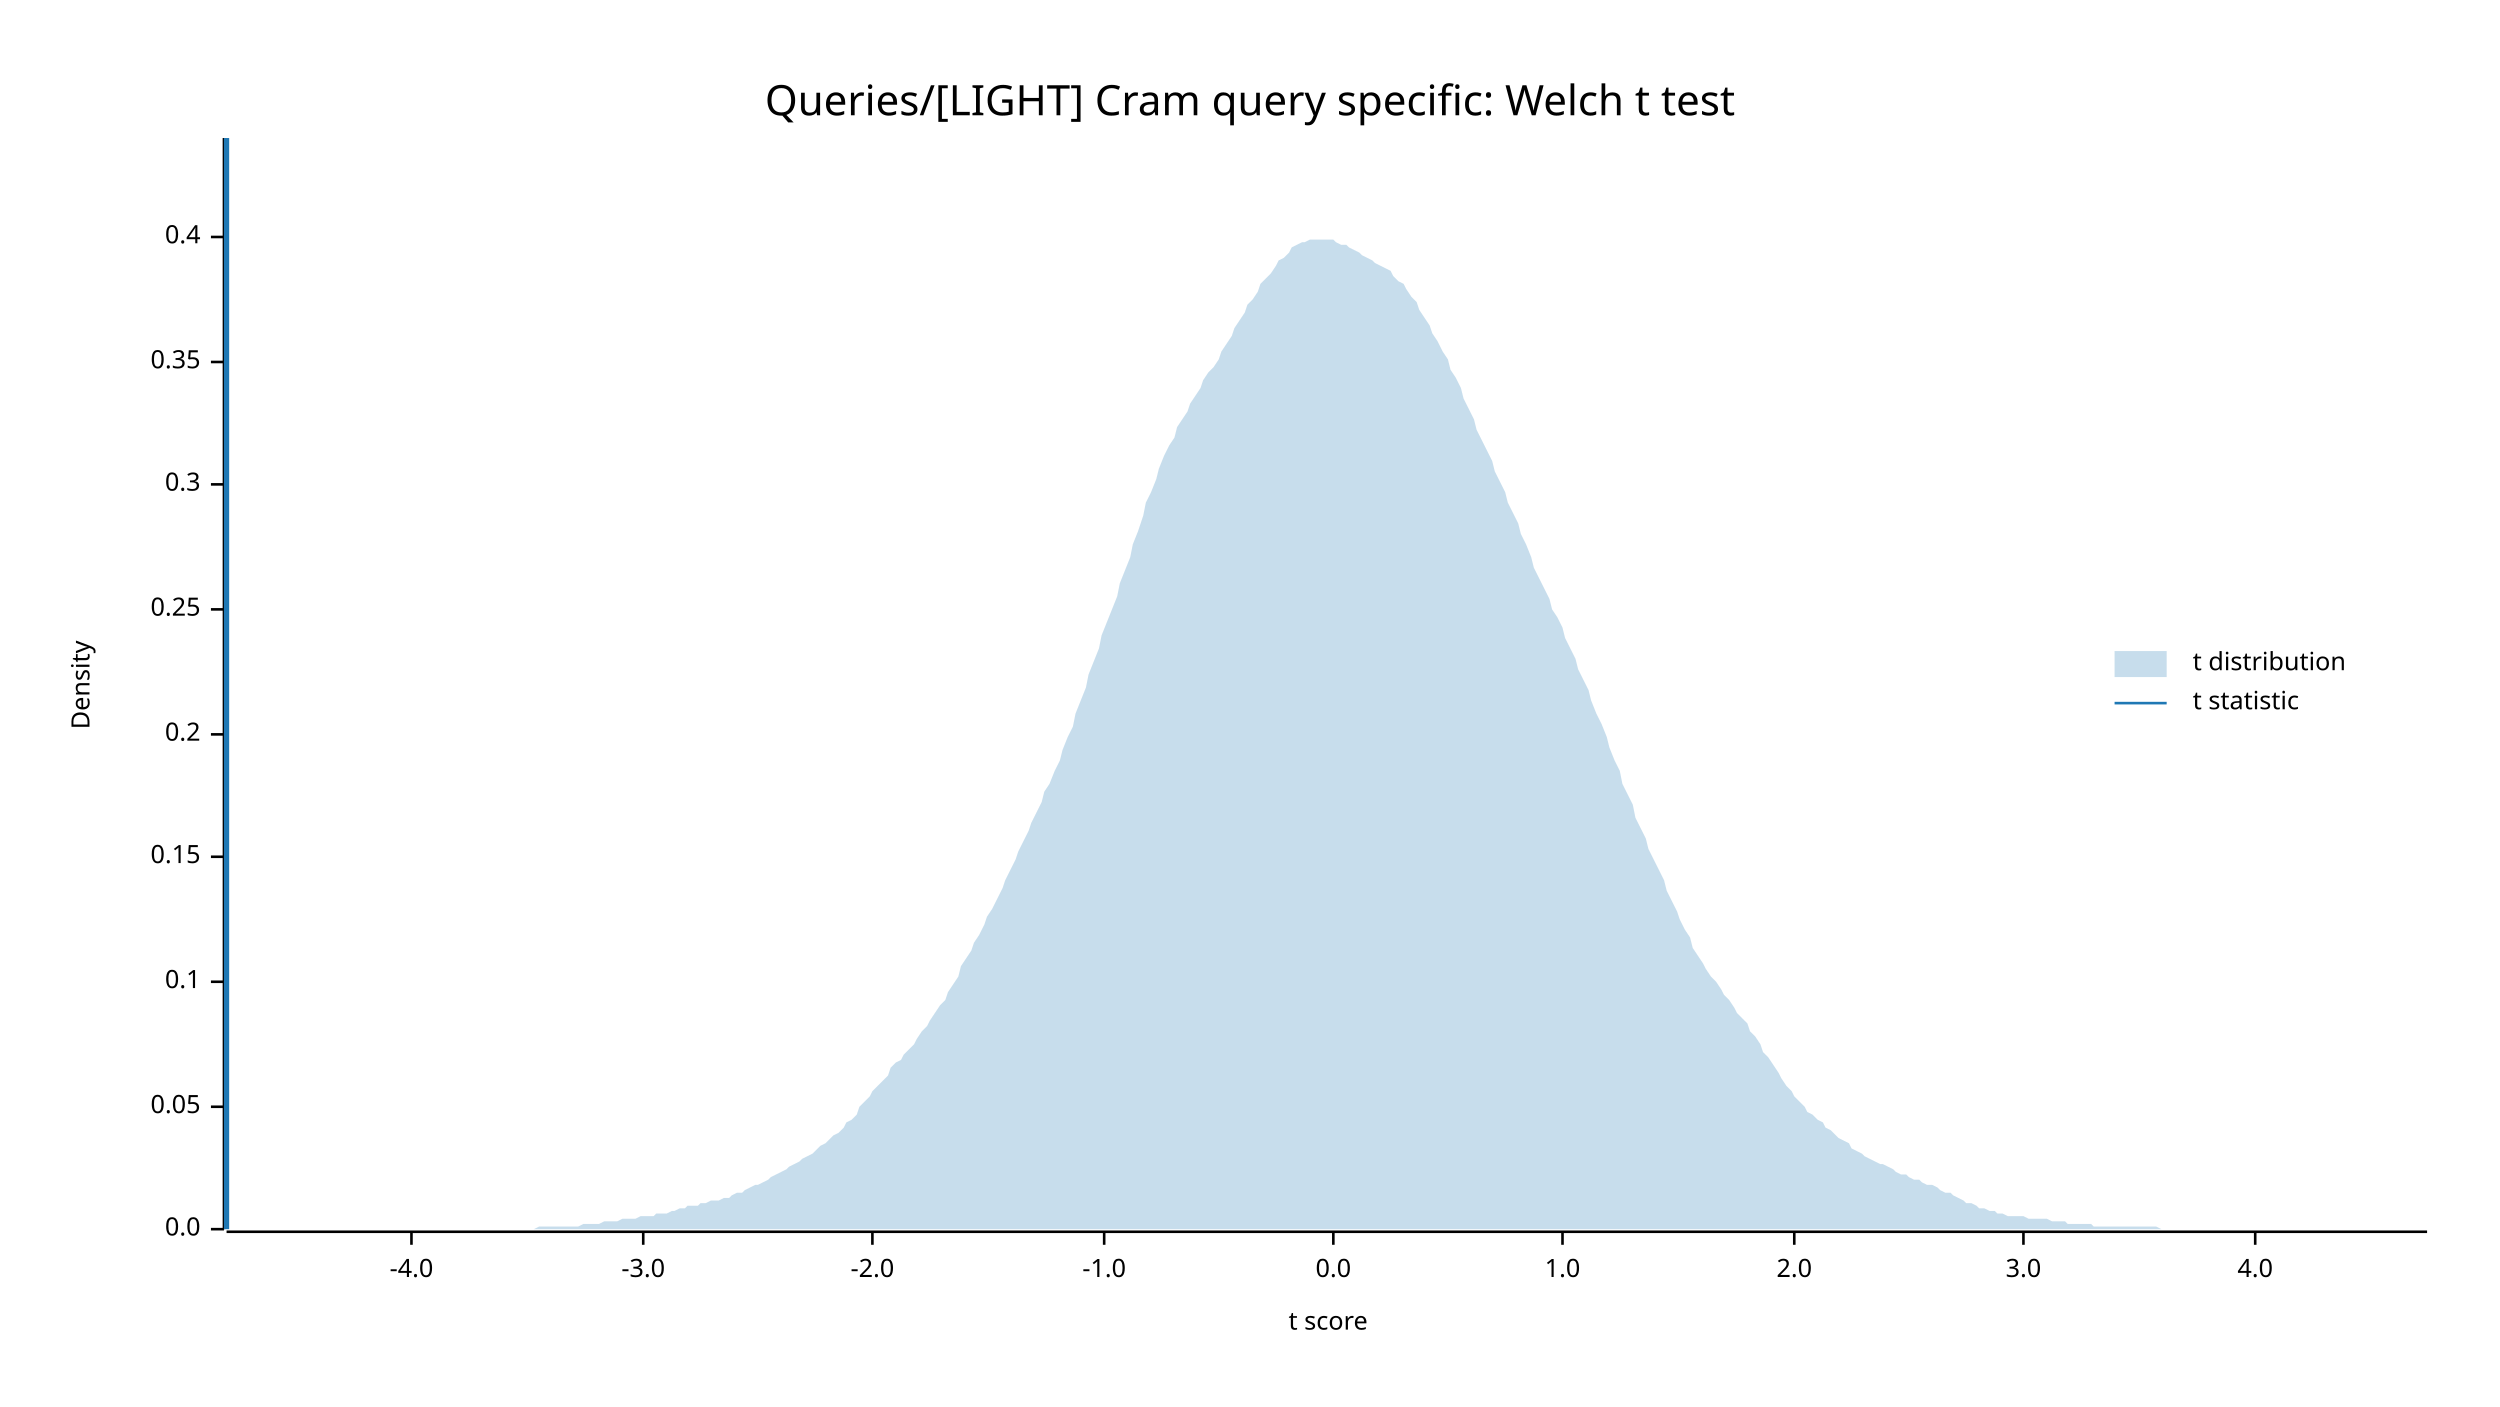
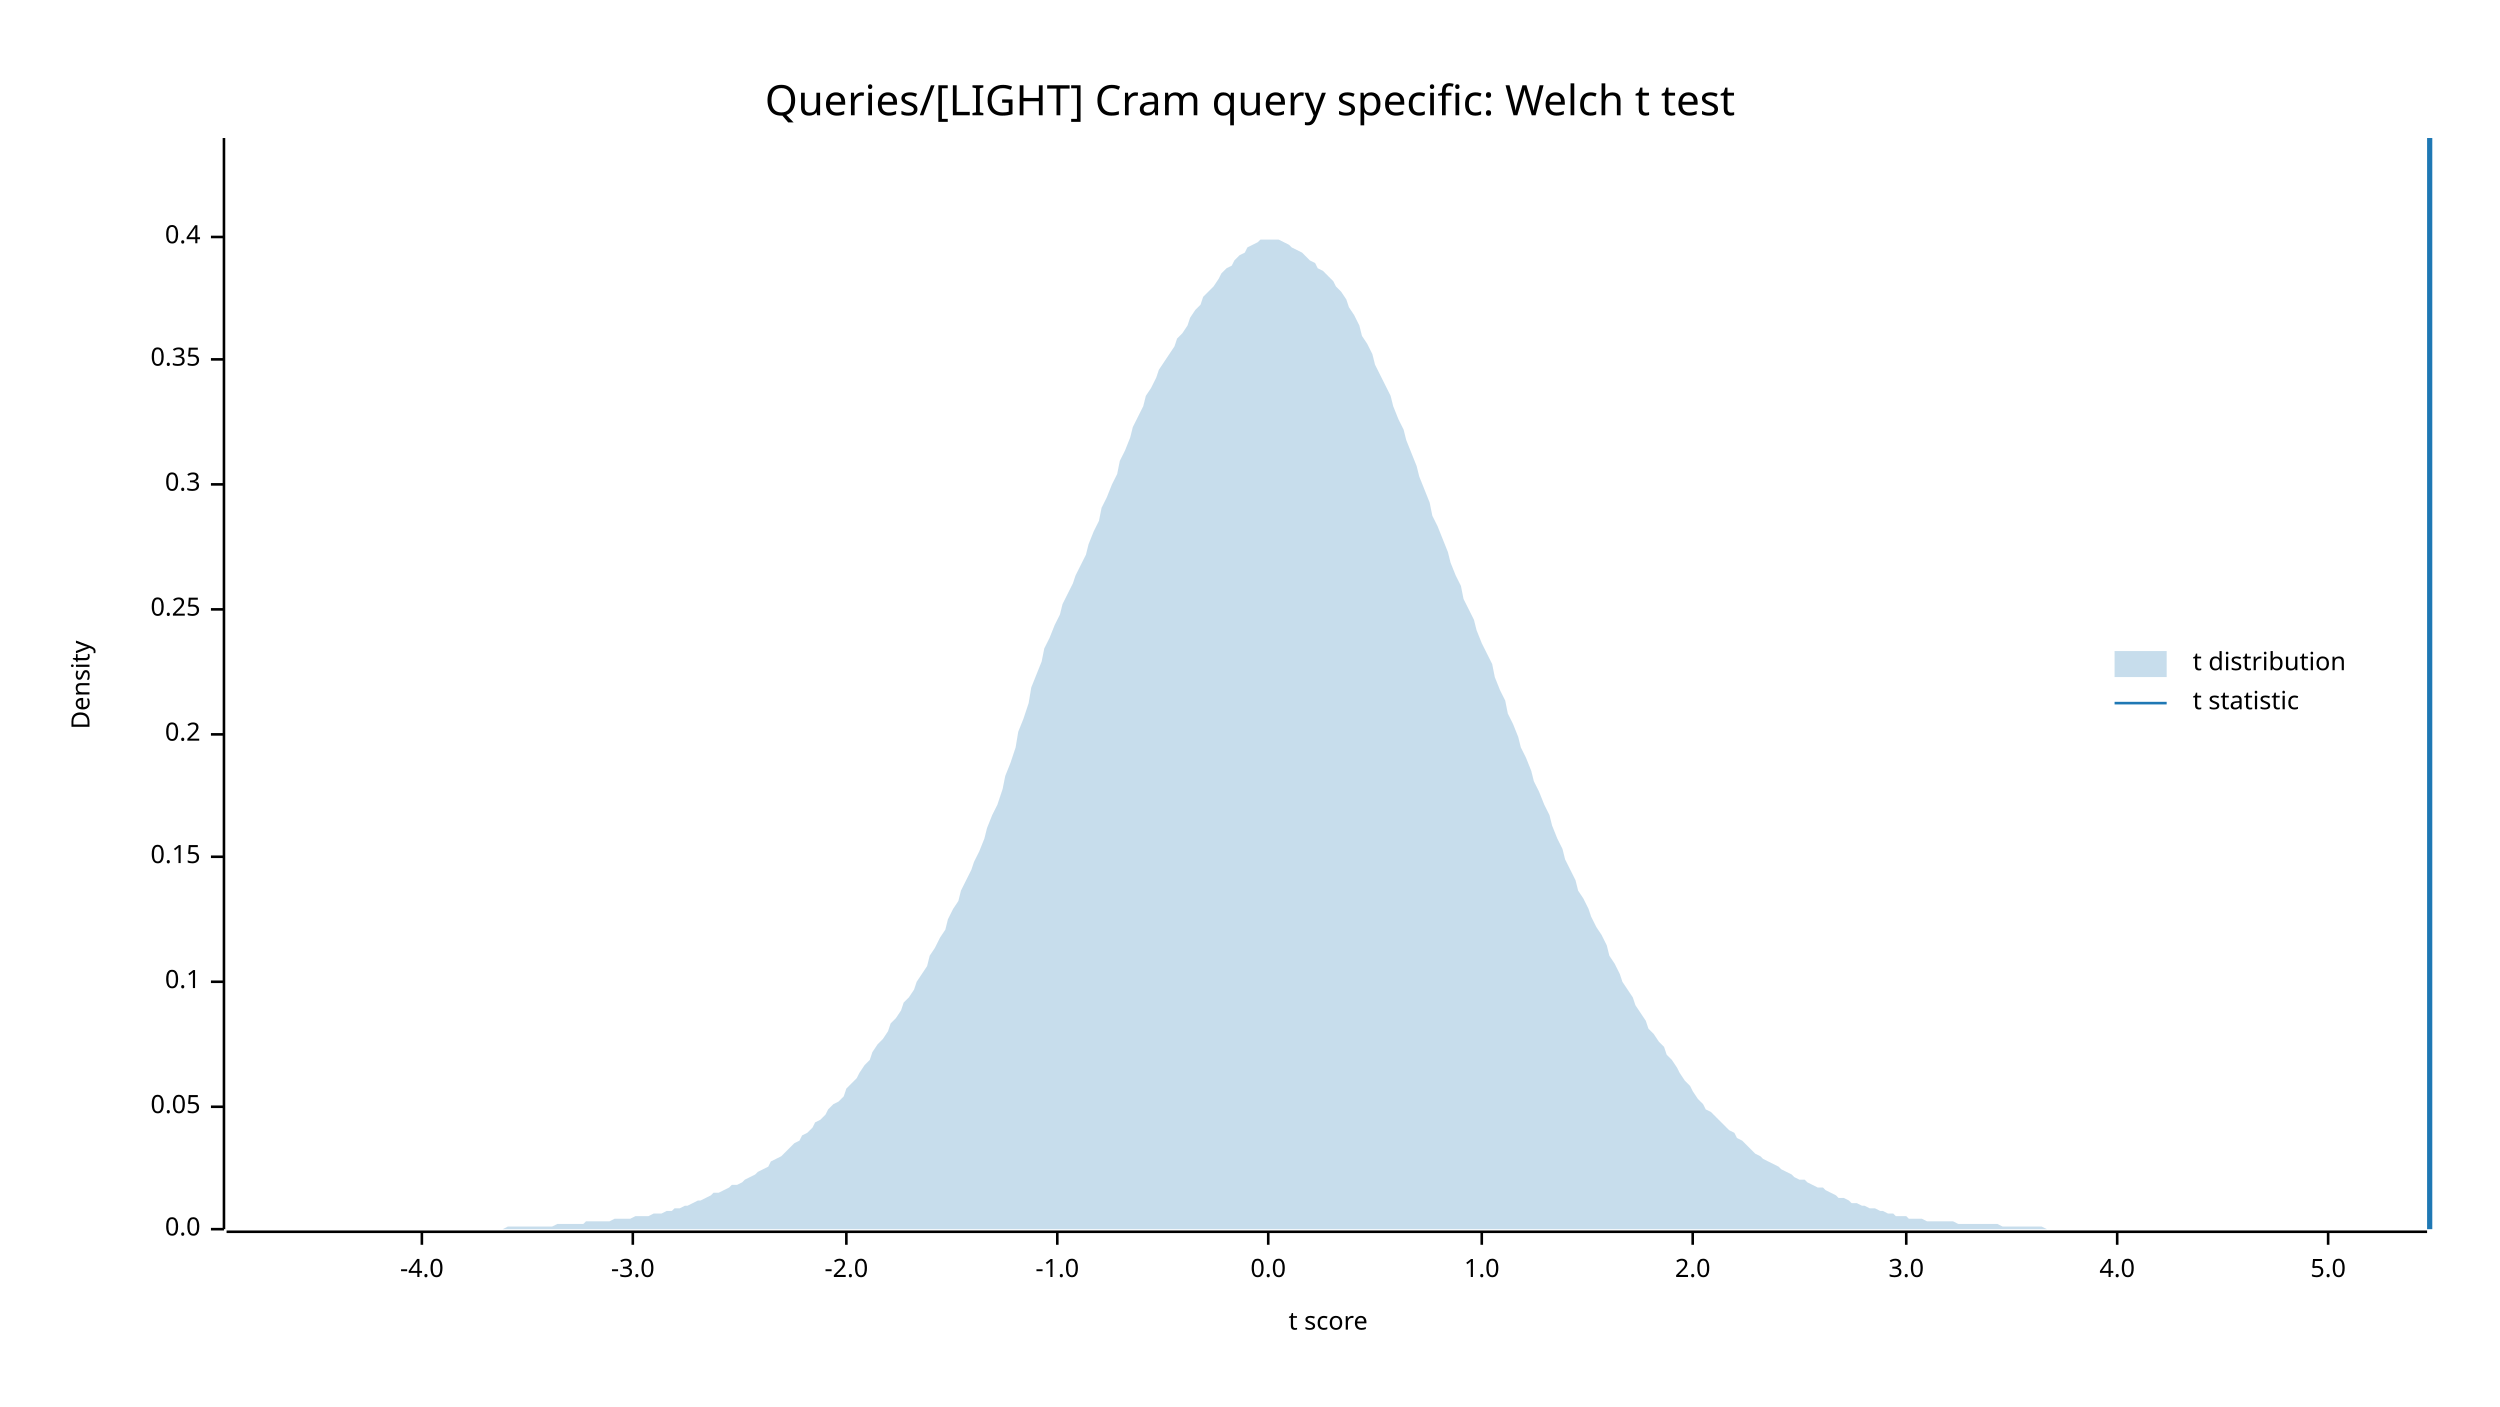
<svg xmlns="http://www.w3.org/2000/svg" width="960" height="540" viewBox="0 0 960 540">
  <text x="480" y="32" dy="0.76em" text-anchor="middle" font-family="sans-serif" font-size="16.129" opacity="1" fill="#000000">
Queries/[LIGHT] Cram query specific: Welch t test
</text>
  <text x="27" y="263" dy="0.76em" text-anchor="middle" font-family="sans-serif" font-size="9.677" opacity="1" fill="#000000" transform="rotate(270, 27, 263)">
Density
</text>
  <text x="510" y="513" dy="-0.5ex" text-anchor="middle" font-family="sans-serif" font-size="9.677" opacity="1" fill="#000000">
t score
</text>
  <polyline fill="none" opacity="1" stroke="#000000" stroke-width="1" points="86,53 86,472 " />
  <text x="77" y="472" dy="0.5ex" text-anchor="end" font-family="sans-serif" font-size="9.677" opacity="1" fill="#000000">
0.0
</text>
  <polyline fill="none" opacity="1" stroke="#000000" stroke-width="1" points="81,472 86,472 " />
  <text x="77" y="425" dy="0.5ex" text-anchor="end" font-family="sans-serif" font-size="9.677" opacity="1" fill="#000000">
0.05
</text>
  <polyline fill="none" opacity="1" stroke="#000000" stroke-width="1" points="81,425 86,425 " />
  <text x="77" y="377" dy="0.5ex" text-anchor="end" font-family="sans-serif" font-size="9.677" opacity="1" fill="#000000">
0.1
</text>
  <polyline fill="none" opacity="1" stroke="#000000" stroke-width="1" points="81,377 86,377 " />
  <text x="77" y="329" dy="0.5ex" text-anchor="end" font-family="sans-serif" font-size="9.677" opacity="1" fill="#000000">
0.15
</text>
  <polyline fill="none" opacity="1" stroke="#000000" stroke-width="1" points="81,329 86,329 " />
  <text x="77" y="282" dy="0.5ex" text-anchor="end" font-family="sans-serif" font-size="9.677" opacity="1" fill="#000000">
0.2
</text>
  <polyline fill="none" opacity="1" stroke="#000000" stroke-width="1" points="81,282 86,282 " />
  <text x="77" y="234" dy="0.5ex" text-anchor="end" font-family="sans-serif" font-size="9.677" opacity="1" fill="#000000">
0.25
</text>
  <polyline fill="none" opacity="1" stroke="#000000" stroke-width="1" points="81,234 86,234 " />
  <text x="77" y="186" dy="0.5ex" text-anchor="end" font-family="sans-serif" font-size="9.677" opacity="1" fill="#000000">
0.3
</text>
  <polyline fill="none" opacity="1" stroke="#000000" stroke-width="1" points="81,186 86,186 " />
-   <text x="77" y="139" dy="0.5ex" text-anchor="end" font-family="sans-serif" font-size="9.677" opacity="1" fill="#000000">
+   <text x="77" y="138" dy="0.5ex" text-anchor="end" font-family="sans-serif" font-size="9.677" opacity="1" fill="#000000">
0.35
</text>
-   <polyline fill="none" opacity="1" stroke="#000000" stroke-width="1" points="81,139 86,139 " />
+   <polyline fill="none" opacity="1" stroke="#000000" stroke-width="1" points="81,138 86,138 " />
  <text x="77" y="91" dy="0.5ex" text-anchor="end" font-family="sans-serif" font-size="9.677" opacity="1" fill="#000000">
0.4
</text>
  <polyline fill="none" opacity="1" stroke="#000000" stroke-width="1" points="81,91 86,91 " />
  <polyline fill="none" opacity="1" stroke="#000000" stroke-width="1" points="87,473 932,473 " />
-   <text x="158" y="483" dy="0.76em" text-anchor="middle" font-family="sans-serif" font-size="9.677" opacity="1" fill="#000000">
+   <text x="162" y="483" dy="0.76em" text-anchor="middle" font-family="sans-serif" font-size="9.677" opacity="1" fill="#000000">
-4.0
</text>
-   <polyline fill="none" opacity="1" stroke="#000000" stroke-width="1" points="158,473 158,478 " />
-   <text x="247" y="483" dy="0.76em" text-anchor="middle" font-family="sans-serif" font-size="9.677" opacity="1" fill="#000000">
+   <polyline fill="none" opacity="1" stroke="#000000" stroke-width="1" points="162,473 162,478 " />
+   <text x="243" y="483" dy="0.76em" text-anchor="middle" font-family="sans-serif" font-size="9.677" opacity="1" fill="#000000">
-3.0
</text>
-   <polyline fill="none" opacity="1" stroke="#000000" stroke-width="1" points="247,473 247,478 " />
-   <text x="335" y="483" dy="0.76em" text-anchor="middle" font-family="sans-serif" font-size="9.677" opacity="1" fill="#000000">
+   <polyline fill="none" opacity="1" stroke="#000000" stroke-width="1" points="243,473 243,478 " />
+   <text x="325" y="483" dy="0.76em" text-anchor="middle" font-family="sans-serif" font-size="9.677" opacity="1" fill="#000000">
-2.0
</text>
-   <polyline fill="none" opacity="1" stroke="#000000" stroke-width="1" points="335,473 335,478 " />
-   <text x="424" y="483" dy="0.76em" text-anchor="middle" font-family="sans-serif" font-size="9.677" opacity="1" fill="#000000">
+   <polyline fill="none" opacity="1" stroke="#000000" stroke-width="1" points="325,473 325,478 " />
+   <text x="406" y="483" dy="0.76em" text-anchor="middle" font-family="sans-serif" font-size="9.677" opacity="1" fill="#000000">
-1.0
</text>
-   <polyline fill="none" opacity="1" stroke="#000000" stroke-width="1" points="424,473 424,478 " />
-   <text x="512" y="483" dy="0.76em" text-anchor="middle" font-family="sans-serif" font-size="9.677" opacity="1" fill="#000000">
+   <polyline fill="none" opacity="1" stroke="#000000" stroke-width="1" points="406,473 406,478 " />
+   <text x="487" y="483" dy="0.76em" text-anchor="middle" font-family="sans-serif" font-size="9.677" opacity="1" fill="#000000">
0.0
</text>
-   <polyline fill="none" opacity="1" stroke="#000000" stroke-width="1" points="512,473 512,478 " />
-   <text x="600" y="483" dy="0.76em" text-anchor="middle" font-family="sans-serif" font-size="9.677" opacity="1" fill="#000000">
+   <polyline fill="none" opacity="1" stroke="#000000" stroke-width="1" points="487,473 487,478 " />
+   <text x="569" y="483" dy="0.76em" text-anchor="middle" font-family="sans-serif" font-size="9.677" opacity="1" fill="#000000">
1.0
</text>
-   <polyline fill="none" opacity="1" stroke="#000000" stroke-width="1" points="600,473 600,478 " />
-   <text x="689" y="483" dy="0.76em" text-anchor="middle" font-family="sans-serif" font-size="9.677" opacity="1" fill="#000000">
+   <polyline fill="none" opacity="1" stroke="#000000" stroke-width="1" points="569,473 569,478 " />
+   <text x="650" y="483" dy="0.76em" text-anchor="middle" font-family="sans-serif" font-size="9.677" opacity="1" fill="#000000">
2.0
</text>
-   <polyline fill="none" opacity="1" stroke="#000000" stroke-width="1" points="689,473 689,478 " />
-   <text x="777" y="483" dy="0.76em" text-anchor="middle" font-family="sans-serif" font-size="9.677" opacity="1" fill="#000000">
+   <polyline fill="none" opacity="1" stroke="#000000" stroke-width="1" points="650,473 650,478 " />
+   <text x="732" y="483" dy="0.76em" text-anchor="middle" font-family="sans-serif" font-size="9.677" opacity="1" fill="#000000">
3.0
</text>
-   <polyline fill="none" opacity="1" stroke="#000000" stroke-width="1" points="777,473 777,478 " />
-   <text x="866" y="483" dy="0.76em" text-anchor="middle" font-family="sans-serif" font-size="9.677" opacity="1" fill="#000000">
+   <polyline fill="none" opacity="1" stroke="#000000" stroke-width="1" points="732,473 732,478 " />
+   <text x="813" y="483" dy="0.76em" text-anchor="middle" font-family="sans-serif" font-size="9.677" opacity="1" fill="#000000">
4.0
</text>
-   <polyline fill="none" opacity="1" stroke="#000000" stroke-width="1" points="866,473 866,478 " />
-   <polygon opacity="0.25" fill="#1F78B4" points="87,472 88,472 90,472 92,472 93,472 95,472 97,472 98,472 100,472 102,472 103,472 105,472 107,472 109,472 110,472 112,472 114,472 115,472 117,472 119,472 120,472 122,472 124,472 125,472 127,472 129,472 131,472 132,472 134,472 136,472 137,472 139,472 141,472 142,472 144,472 146,472 147,472 149,472 151,472 153,472 154,472 156,472 158,472 159,472 161,472 163,472 164,472 166,472 168,472 169,472 171,472 173,472 175,472 176,472 178,472 180,472 181,472 183,472 185,472 186,472 188,472 190,472 191,472 193,472 195,472 197,472 198,472 200,472 202,472 203,472 205,472 207,471 208,471 210,471 212,471 214,471 215,471 217,471 219,471 220,471 222,471 224,470 225,470 227,470 229,470 230,470 232,469 234,469 236,469 237,469 239,468 241,468 242,468 244,468 246,467 247,467 249,467 251,467 252,466 254,466 256,466 258,465 259,465 261,464 263,464 264,463 266,463 268,463 269,462 271,462 273,461 274,461 276,461 278,460 280,460 281,459 283,458 285,458 286,457 288,456 290,455 291,455 293,454 295,453 296,452 298,451 300,450 302,449 303,448 305,447 307,446 308,445 310,444 312,443 313,442 315,440 317,439 318,438 320,436 322,435 324,433 325,431 327,430 329,428 330,425 332,423 334,421 335,419 337,417 339,415 341,413 342,410 344,408 346,407 347,405 349,403 351,401 352,399 354,396 356,394 357,392 359,389 361,386 363,384 364,381 366,378 368,375 369,371 371,368 373,365 374,362 376,359 378,355 379,352 381,349 383,345 385,341 386,338 388,334 390,330 391,327 393,323 395,319 396,316 398,312 400,308 401,304 403,301 405,296 407,292 408,288 410,283 412,279 413,274 415,269 417,264 418,259 420,254 422,249 423,244 425,239 427,234 429,229 430,224 432,219 434,214 435,209 437,204 439,198 440,193 442,189 444,184 445,180 447,175 449,171 451,168 452,164 454,161 456,158 457,155 459,152 461,149 462,146 464,143 466,141 468,138 469,135 471,132 473,129 474,126 476,123 478,120 479,117 481,115 483,112 484,109 486,107 488,105 490,102 491,100 493,99 495,97 496,95 498,94 500,93 501,93 503,92 505,92 506,92 508,92 510,92 512,92 513,93 515,94 517,94 518,95 520,96 522,97 523,98 525,99 527,100 528,101 530,102 532,103 534,104 535,106 537,108 539,109 540,111 542,114 544,116 545,119 547,122 549,125 550,128 552,131 554,135 556,138 557,142 559,145 561,149 562,153 564,157 566,161 567,165 569,169 571,173 573,177 574,181 576,185 578,189 579,193 581,197 583,201 584,205 586,209 588,214 589,218 591,222 593,226 595,230 596,234 598,237 600,241 601,245 603,249 605,253 606,257 608,261 610,265 611,269 613,274 615,278 617,283 618,287 620,292 622,296 623,301 625,305 627,309 628,314 630,318 632,322 633,326 635,330 637,334 639,338 640,342 642,346 644,350 645,353 647,357 649,360 650,364 652,367 654,370 655,372 657,375 659,377 661,380 662,382 664,384 666,387 667,389 669,391 671,393 672,396 674,398 676,401 677,404 679,406 681,409 683,412 684,414 686,417 688,419 689,421 691,423 693,425 694,427 696,428 698,430 700,431 701,433 703,434 705,436 706,437 708,438 710,439 711,441 713,442 715,443 716,444 718,445 720,446 722,447 723,447 725,448 727,449 728,450 730,451 732,451 733,452 735,453 737,453 738,454 740,455 742,455 744,456 745,457 747,458 749,458 750,459 752,460 754,461 755,462 757,462 759,463 760,464 762,464 764,465 766,465 767,466 769,466 771,467 772,467 774,467 776,467 777,467 779,468 781,468 782,468 784,468 786,468 788,469 789,469 791,469 793,469 794,470 796,470 798,470 799,470 801,470 803,470 804,471 806,471 808,471 810,471 811,471 813,471 815,471 816,471 818,471 820,471 821,471 823,471 825,471 827,471 828,471 830,472 832,472 833,472 835,472 837,472 838,472 840,472 842,472 843,472 845,472 847,472 849,472 850,472 852,472 854,472 855,472 857,472 859,472 860,472 862,472 864,472 865,472 867,472 869,472 871,472 872,472 874,472 876,472 877,472 879,472 881,472 882,472 884,472 886,472 887,472 889,472 891,472 893,472 894,472 896,472 898,472 899,472 901,472 903,472 904,472 906,472 908,472 909,472 911,472 913,472 915,472 916,472 918,472 920,472 921,472 923,472 925,472 926,472 928,472 930,472 932,472 932,472 87,472 " />
-   <polyline fill="none" opacity="1" stroke="#1F78B4" stroke-width="2" points="87,472 87,53 " />
+   <polyline fill="none" opacity="1" stroke="#000000" stroke-width="1" points="813,473 813,478 " />
+   <text x="894" y="483" dy="0.76em" text-anchor="middle" font-family="sans-serif" font-size="9.677" opacity="1" fill="#000000">
+ 5.0
+ </text>
+   <polyline fill="none" opacity="1" stroke="#000000" stroke-width="1" points="894,473 894,478 " />
+   <polygon opacity="0.25" fill="#1F78B4" points="87,472 88,472 90,472 92,472 93,472 95,472 97,472 98,472 100,472 102,472 103,472 105,472 107,472 109,472 110,472 112,472 114,472 115,472 117,472 119,472 120,472 122,472 124,472 125,472 127,472 129,472 131,472 132,472 134,472 136,472 137,472 139,472 141,472 142,472 144,472 146,472 147,472 149,472 151,472 153,472 154,472 156,472 158,472 159,472 161,472 163,472 164,472 166,472 168,472 169,472 171,472 173,472 175,472 176,472 178,472 180,472 181,472 183,472 185,472 186,472 188,472 190,472 191,472 193,472 195,471 197,471 198,471 200,471 202,471 203,471 205,471 207,471 208,471 210,471 212,471 214,470 215,470 217,470 219,470 220,470 222,470 224,470 225,469 227,469 229,469 230,469 232,469 234,469 236,468 237,468 239,468 241,468 242,468 244,467 246,467 247,467 249,467 251,466 252,466 254,466 256,465 258,465 259,464 261,464 263,463 264,463 266,462 268,461 269,461 271,460 273,459 274,458 276,458 278,457 280,456 281,455 283,455 285,454 286,453 288,452 290,451 291,450 293,449 295,448 296,446 298,445 300,444 302,442 303,441 305,439 307,438 308,436 310,435 312,433 313,431 315,430 317,428 318,426 320,424 322,423 324,421 325,418 327,416 329,414 330,412 332,409 334,407 335,404 337,401 339,399 341,396 342,393 344,391 346,388 347,385 349,383 351,380 352,377 354,374 356,371 357,367 359,364 361,360 363,357 364,353 366,349 368,346 369,342 371,338 373,334 374,331 376,327 378,322 379,318 381,313 383,309 385,303 386,298 388,293 390,287 391,281 393,276 395,270 396,264 398,259 400,254 401,249 403,245 405,240 407,236 408,232 410,228 412,224 413,221 415,217 417,213 418,209 420,204 422,200 423,195 425,191 427,186 429,182 430,177 432,173 434,168 435,164 437,160 439,156 440,152 442,149 444,145 445,142 447,139 449,136 451,133 452,130 454,128 456,125 457,122 459,119 461,117 462,114 464,112 466,110 468,107 469,105 471,103 473,102 474,100 476,98 478,97 479,95 481,94 483,93 484,92 486,92 488,92 490,92 491,92 493,93 495,94 496,95 498,96 500,97 501,98 503,100 505,101 506,103 508,104 510,106 512,108 513,110 515,112 517,115 518,118 520,121 522,125 523,129 525,132 527,136 528,140 530,144 532,148 534,152 535,156 537,161 539,165 540,169 542,174 544,179 545,183 547,188 549,193 550,198 552,202 554,207 556,212 557,216 559,221 561,225 562,230 564,234 566,238 567,242 569,247 571,251 573,255 574,260 576,265 578,269 579,274 581,278 583,283 584,287 586,291 588,296 589,300 591,304 593,309 595,313 596,317 598,322 600,326 601,330 603,334 605,338 606,342 608,345 610,349 611,352 613,356 615,359 617,363 618,367 620,370 622,374 623,377 625,380 627,383 628,386 630,389 632,392 633,395 635,397 637,400 639,402 640,405 642,407 644,410 645,412 647,415 649,417 650,419 652,422 654,424 655,426 657,427 659,429 661,431 662,432 664,434 666,435 667,437 669,438 671,440 672,441 674,443 676,444 677,445 679,446 681,447 683,448 684,449 686,450 688,451 689,452 691,453 693,453 694,454 696,455 698,456 700,456 701,457 703,458 705,459 706,460 708,460 710,461 711,462 713,462 715,463 716,463 718,464 720,464 722,465 723,465 725,466 727,466 728,467 730,467 732,467 733,468 735,468 737,468 738,468 740,469 742,469 744,469 745,469 747,469 749,469 750,469 752,470 754,470 755,470 757,470 759,470 760,470 762,470 764,470 766,470 767,470 769,471 771,471 772,471 774,471 776,471 777,471 779,471 781,471 782,471 784,471 786,472 788,472 789,472 791,472 793,472 794,472 796,472 798,472 799,472 801,472 803,472 804,472 806,472 808,472 810,472 811,472 813,472 815,472 816,472 818,472 820,472 821,472 823,472 825,472 827,472 828,472 830,472 832,472 833,472 835,472 837,472 838,472 840,472 842,472 843,472 845,472 847,472 849,472 850,472 852,472 854,472 855,472 857,472 859,472 860,472 862,472 864,472 865,472 867,472 869,472 871,472 872,472 874,472 876,472 877,472 879,472 881,472 882,472 884,472 886,472 887,472 889,472 891,472 893,472 894,472 896,472 898,472 899,472 901,472 903,472 904,472 906,472 908,472 909,472 911,472 913,472 915,472 916,472 918,472 920,472 921,472 923,472 925,472 926,472 928,472 930,472 932,472 932,472 87,472 " />
+   <polyline fill="none" opacity="1" stroke="#1F78B4" stroke-width="2" points="933,472 933,53 " />
  <text x="842" y="250" dy="0.76em" text-anchor="start" font-family="sans-serif" font-size="9.677" opacity="1" fill="#000000">
t distribution
</text>
  <text x="842" y="265" dy="0.76em" text-anchor="start" font-family="sans-serif" font-size="9.677" opacity="1" fill="#000000">
t statistic
</text>
  <rect x="812" y="250" width="20" height="10" opacity="0.25" fill="#1F78B4" stroke="none" />
  <polyline fill="none" opacity="1" stroke="#1F78B4" stroke-width="1" points="812,270 832,270 " />
</svg>
